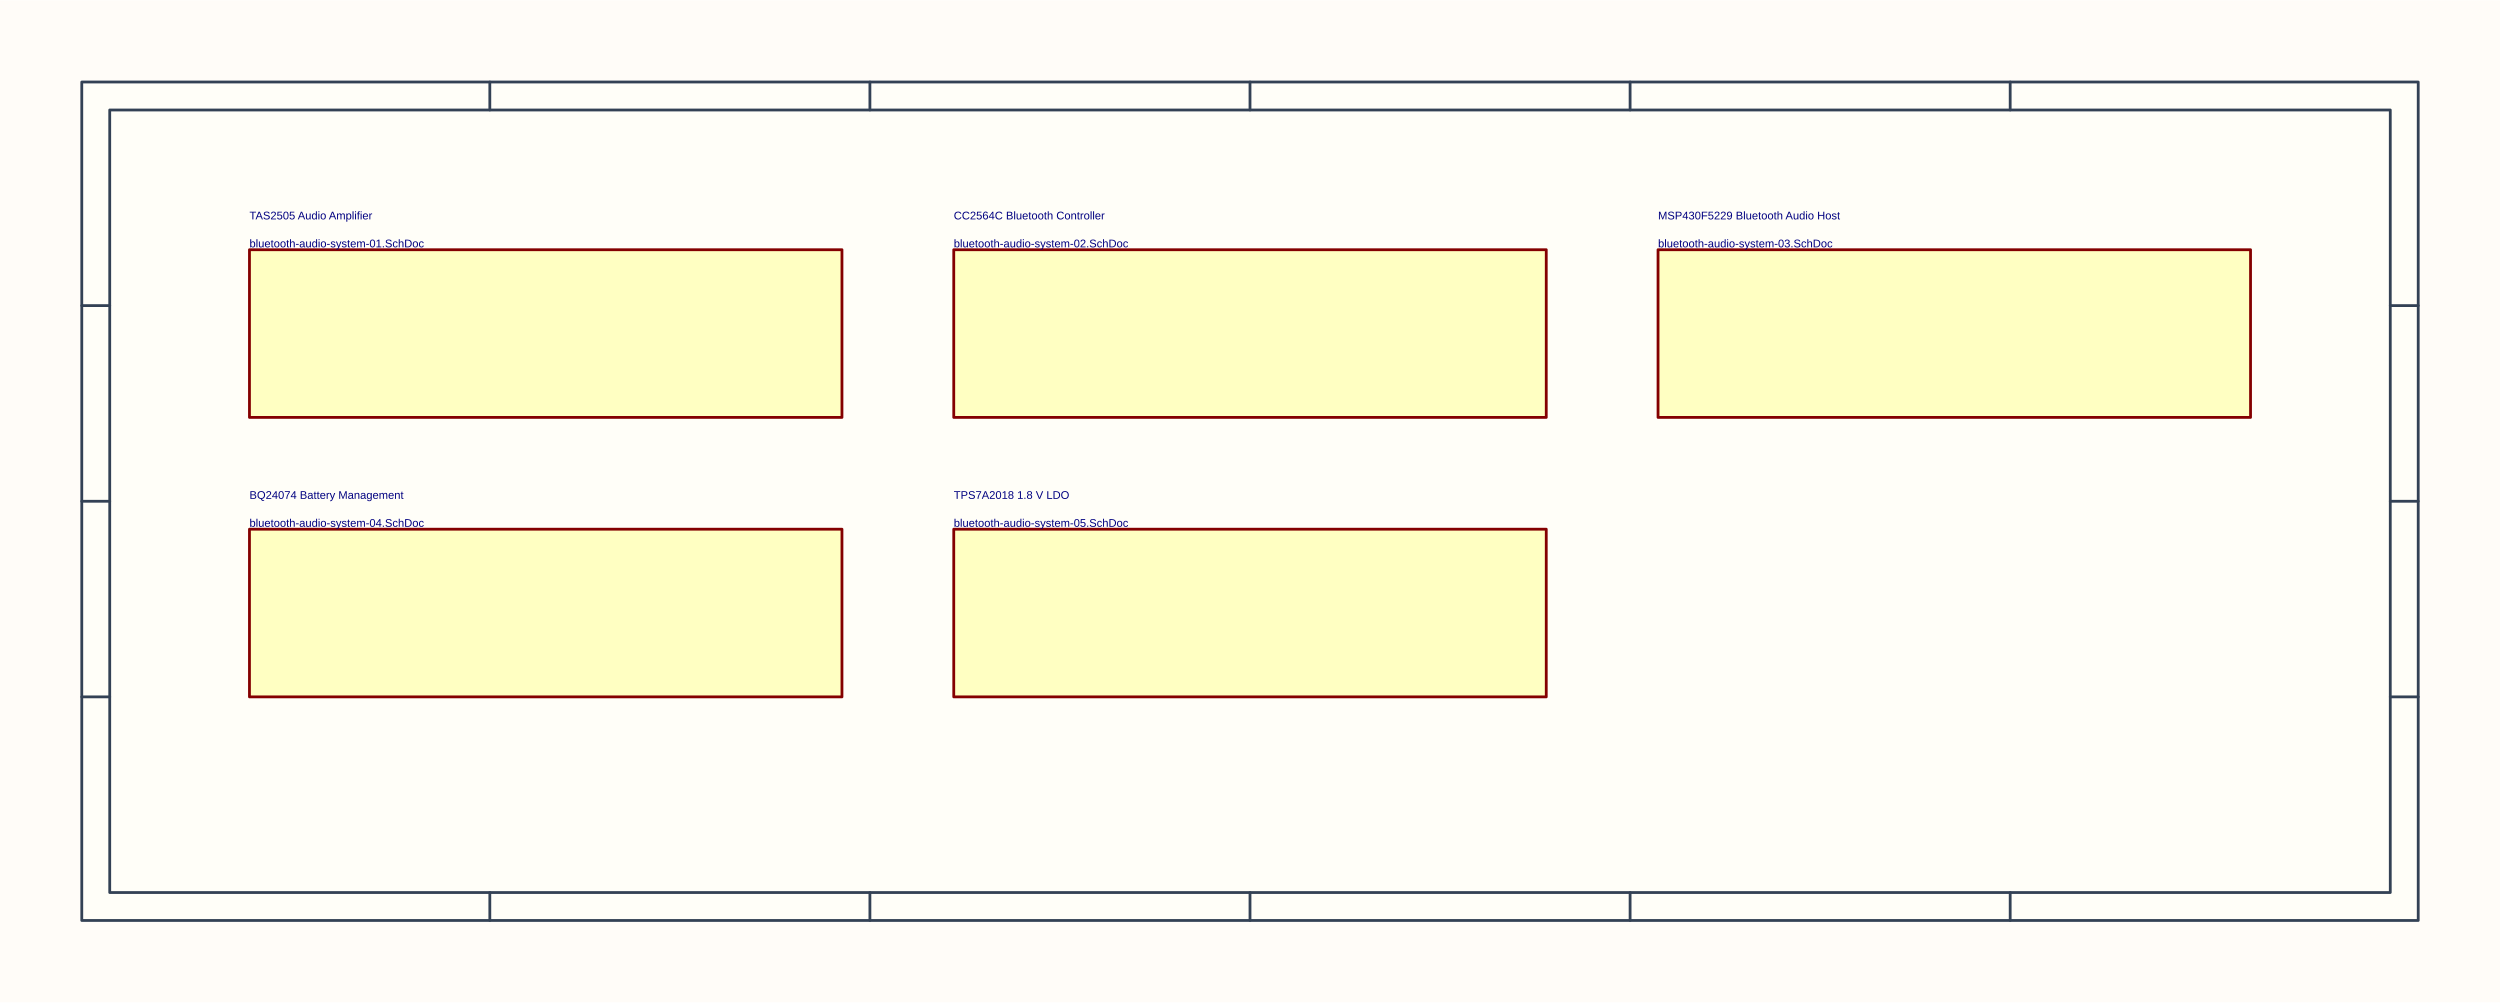
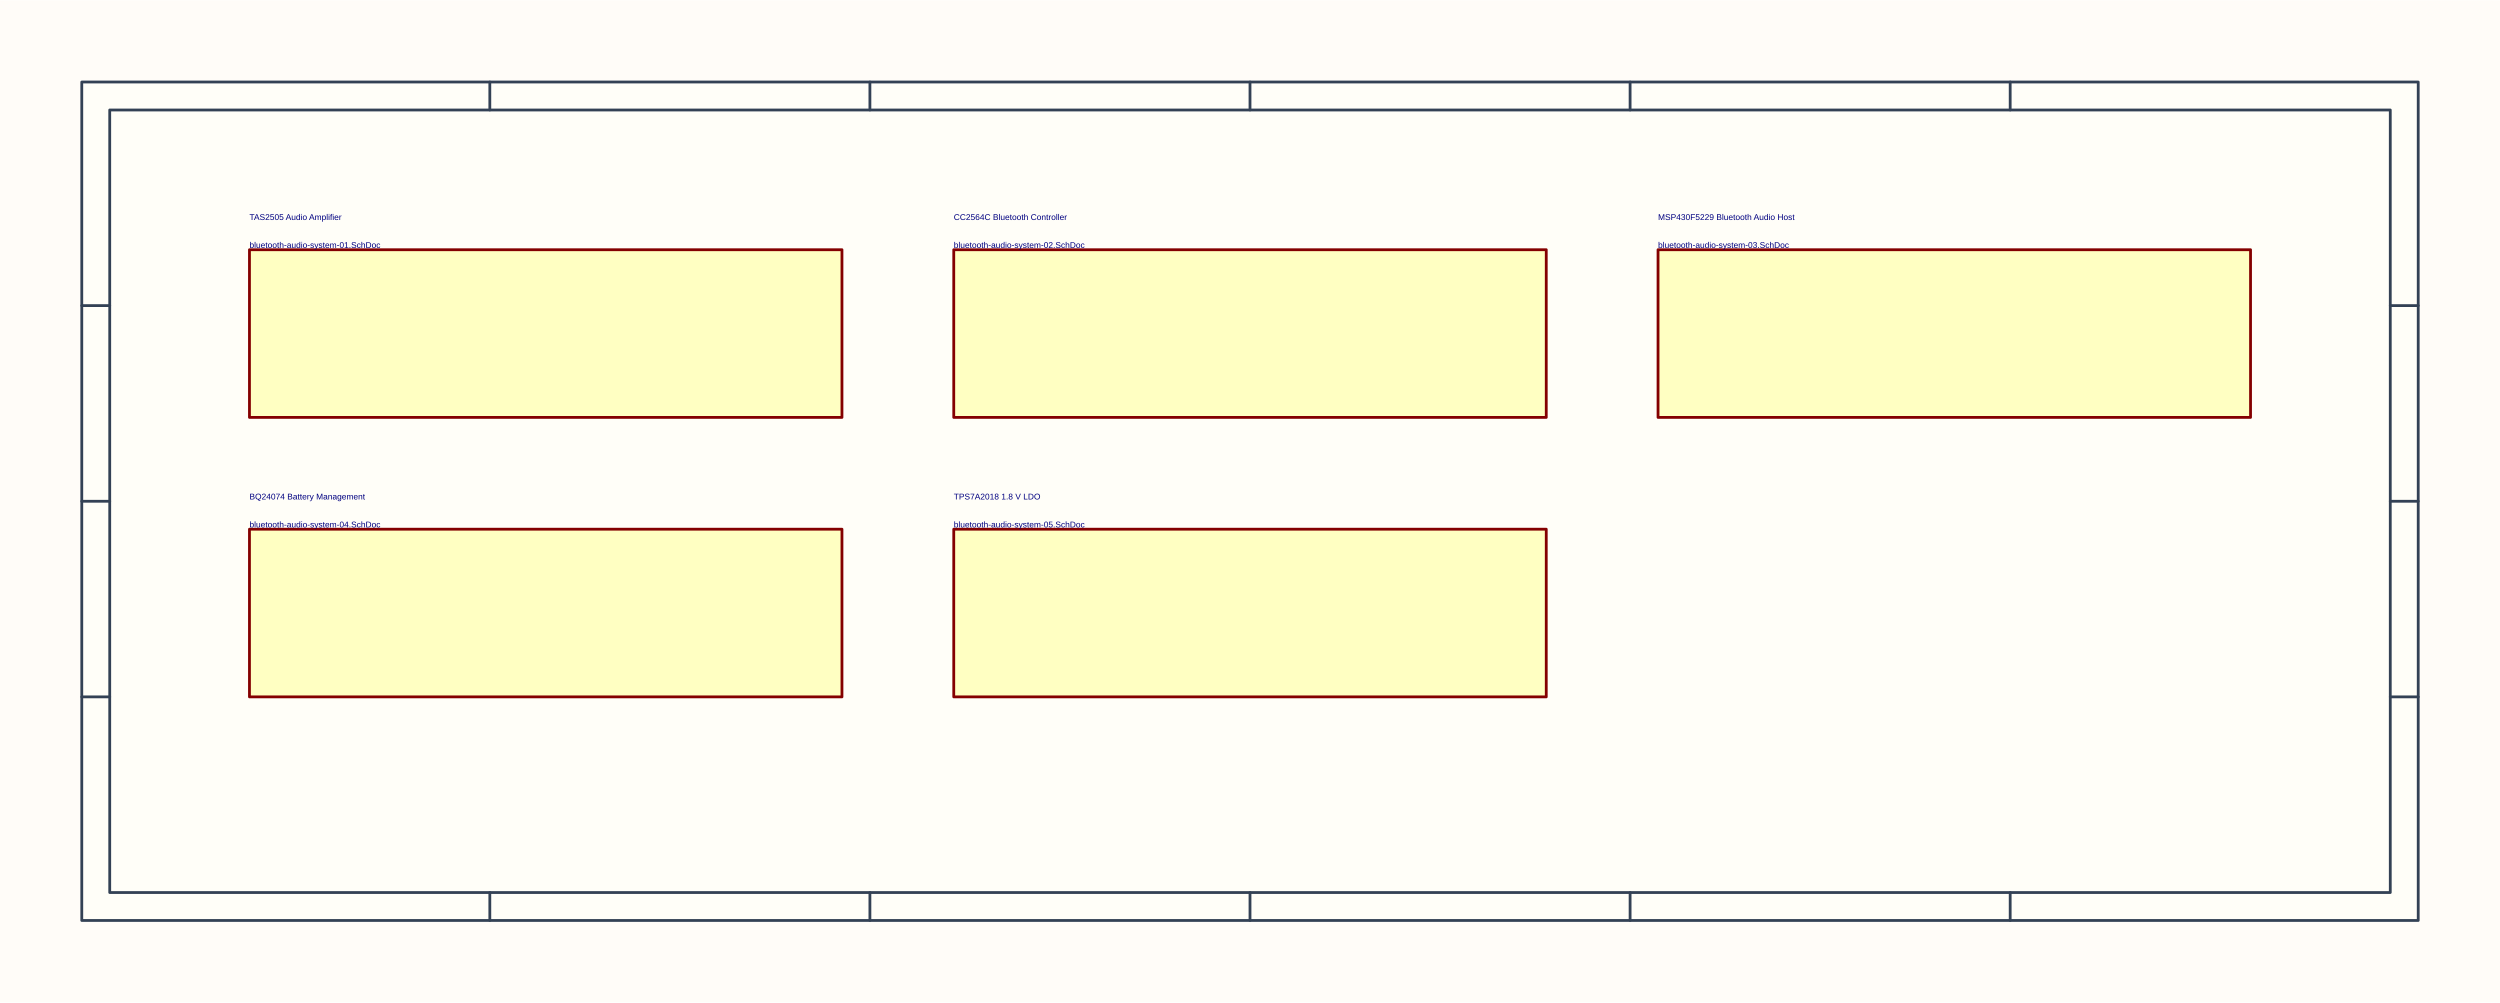
<svg xmlns="http://www.w3.org/2000/svg" width="1000" height="401" viewBox="0 0 894.52 358.52" role="img" aria-label="Altium schematic sheet" class="altium-sheet" data-renderer="altiumts">
  <rect width="100%" height="100%" fill="#fffcf8" />
  <g stroke-linecap="round" stroke-linejoin="round">
    <defs>
      <clipPath id="altium-sheet-paper">
        <rect x="29.26" y="29.26" width="836" height="300" />
      </clipPath>
    </defs>
    <g data-record="SheetBorder" fill="#fffef8" stroke="#334155" stroke-width="1">
      <rect x="29.26" y="29.26" width="836" height="300" />
      <rect x="39.26" y="39.26" width="816" height="280" fill="none" />
      <path d="M 175.26 29.26 V 39.26 M 175.26 319.26 V 329.26" />
      <path d="M 311.26 29.26 V 39.26 M 311.26 319.26 V 329.26" />
      <path d="M 447.26 29.26 V 39.26 M 447.26 319.26 V 329.26" />
      <path d="M 583.26 29.26 V 39.26 M 583.26 319.26 V 329.26" />
      <path d="M 719.26 29.26 V 39.26 M 719.26 319.26 V 329.26" />
      <path d="M 29.26 109.26 H 39.26 M 855.26 109.26 H 865.26" />
      <path d="M 29.26 179.26 H 39.26 M 855.26 179.26 H 865.26" />
      <path d="M 29.26 249.26 H 39.26 M 855.26 249.26 H 865.26" />
    </g>
    <g data-sheet-content="true" clip-path="url(#altium-sheet-paper)">
      <rect data-record="15" x="89.26" y="89.26" width="212" height="60" fill="#ffffc2" stroke="#840000" stroke-width="1" />
-       <text data-record="32" x="0" y="0" fill="#000080" font-family="Arial" font-size="4" font-style="normal" font-weight="normal" text-decoration="none" text-anchor="start" dominant-baseline="text-after-edge" transform="translate(89.26 79.26) rotate(0)">TAS2505 Audio Amplifier</text>
-       <text data-record="33" x="0" y="0" fill="#000080" font-family="Arial" font-size="4" font-style="normal" font-weight="normal" text-decoration="none" text-anchor="start" dominant-baseline="text-after-edge" transform="translate(89.26 89.26) rotate(0)">bluetooth-audio-system-01.SchDoc</text>
+       <text data-record="32" x="0" y="0" fill="#000080" font-family="Arial" font-size="3" font-style="normal" font-weight="normal" text-decoration="none" text-anchor="start" dominant-baseline="text-after-edge" transform="translate(89.26 79.26) rotate(0)">TAS2505 Audio Amplifier</text>
+       <text data-record="33" x="0" y="0" fill="#000080" font-family="Arial" font-size="3" font-style="normal" font-weight="normal" text-decoration="none" text-anchor="start" dominant-baseline="text-after-edge" transform="translate(89.26 89.26) rotate(0)">bluetooth-audio-system-01.SchDoc</text>
      <rect data-record="15" x="341.26" y="89.26" width="212" height="60" fill="#ffffc2" stroke="#840000" stroke-width="1" />
-       <text data-record="32" x="0" y="0" fill="#000080" font-family="Arial" font-size="4" font-style="normal" font-weight="normal" text-decoration="none" text-anchor="start" dominant-baseline="text-after-edge" transform="translate(341.26 79.26) rotate(0)">CC2564C Bluetooth Controller</text>
-       <text data-record="33" x="0" y="0" fill="#000080" font-family="Arial" font-size="4" font-style="normal" font-weight="normal" text-decoration="none" text-anchor="start" dominant-baseline="text-after-edge" transform="translate(341.26 89.26) rotate(0)">bluetooth-audio-system-02.SchDoc</text>
+       <text data-record="32" x="0" y="0" fill="#000080" font-family="Arial" font-size="3" font-style="normal" font-weight="normal" text-decoration="none" text-anchor="start" dominant-baseline="text-after-edge" transform="translate(341.26 79.26) rotate(0)">CC2564C Bluetooth Controller</text>
+       <text data-record="33" x="0" y="0" fill="#000080" font-family="Arial" font-size="3" font-style="normal" font-weight="normal" text-decoration="none" text-anchor="start" dominant-baseline="text-after-edge" transform="translate(341.26 89.26) rotate(0)">bluetooth-audio-system-02.SchDoc</text>
      <rect data-record="15" x="593.26" y="89.26" width="212" height="60" fill="#ffffc2" stroke="#840000" stroke-width="1" />
-       <text data-record="32" x="0" y="0" fill="#000080" font-family="Arial" font-size="4" font-style="normal" font-weight="normal" text-decoration="none" text-anchor="start" dominant-baseline="text-after-edge" transform="translate(593.26 79.26) rotate(0)">MSP430F5229 Bluetooth Audio Host</text>
-       <text data-record="33" x="0" y="0" fill="#000080" font-family="Arial" font-size="4" font-style="normal" font-weight="normal" text-decoration="none" text-anchor="start" dominant-baseline="text-after-edge" transform="translate(593.26 89.26) rotate(0)">bluetooth-audio-system-03.SchDoc</text>
+       <text data-record="32" x="0" y="0" fill="#000080" font-family="Arial" font-size="3" font-style="normal" font-weight="normal" text-decoration="none" text-anchor="start" dominant-baseline="text-after-edge" transform="translate(593.26 79.26) rotate(0)">MSP430F5229 Bluetooth Audio Host</text>
+       <text data-record="33" x="0" y="0" fill="#000080" font-family="Arial" font-size="3" font-style="normal" font-weight="normal" text-decoration="none" text-anchor="start" dominant-baseline="text-after-edge" transform="translate(593.26 89.26) rotate(0)">bluetooth-audio-system-03.SchDoc</text>
      <rect data-record="15" x="89.26" y="189.26" width="212" height="60" fill="#ffffc2" stroke="#840000" stroke-width="1" />
-       <text data-record="32" x="0" y="0" fill="#000080" font-family="Arial" font-size="4" font-style="normal" font-weight="normal" text-decoration="none" text-anchor="start" dominant-baseline="text-after-edge" transform="translate(89.26 179.26) rotate(0)">BQ24074 Battery Management</text>
-       <text data-record="33" x="0" y="0" fill="#000080" font-family="Arial" font-size="4" font-style="normal" font-weight="normal" text-decoration="none" text-anchor="start" dominant-baseline="text-after-edge" transform="translate(89.26 189.26) rotate(0)">bluetooth-audio-system-04.SchDoc</text>
+       <text data-record="32" x="0" y="0" fill="#000080" font-family="Arial" font-size="3" font-style="normal" font-weight="normal" text-decoration="none" text-anchor="start" dominant-baseline="text-after-edge" transform="translate(89.26 179.26) rotate(0)">BQ24074 Battery Management</text>
+       <text data-record="33" x="0" y="0" fill="#000080" font-family="Arial" font-size="3" font-style="normal" font-weight="normal" text-decoration="none" text-anchor="start" dominant-baseline="text-after-edge" transform="translate(89.26 189.26) rotate(0)">bluetooth-audio-system-04.SchDoc</text>
      <rect data-record="15" x="341.26" y="189.26" width="212" height="60" fill="#ffffc2" stroke="#840000" stroke-width="1" />
-       <text data-record="32" x="0" y="0" fill="#000080" font-family="Arial" font-size="4" font-style="normal" font-weight="normal" text-decoration="none" text-anchor="start" dominant-baseline="text-after-edge" transform="translate(341.26 179.26) rotate(0)">TPS7A2018 1.8 V LDO</text>
-       <text data-record="33" x="0" y="0" fill="#000080" font-family="Arial" font-size="4" font-style="normal" font-weight="normal" text-decoration="none" text-anchor="start" dominant-baseline="text-after-edge" transform="translate(341.26 189.26) rotate(0)">bluetooth-audio-system-05.SchDoc</text>
+       <text data-record="32" x="0" y="0" fill="#000080" font-family="Arial" font-size="3" font-style="normal" font-weight="normal" text-decoration="none" text-anchor="start" dominant-baseline="text-after-edge" transform="translate(341.26 179.26) rotate(0)">TPS7A2018 1.8 V LDO</text>
+       <text data-record="33" x="0" y="0" fill="#000080" font-family="Arial" font-size="3" font-style="normal" font-weight="normal" text-decoration="none" text-anchor="start" dominant-baseline="text-after-edge" transform="translate(341.26 189.26) rotate(0)">bluetooth-audio-system-05.SchDoc</text>
    </g>
  </g>
</svg>
